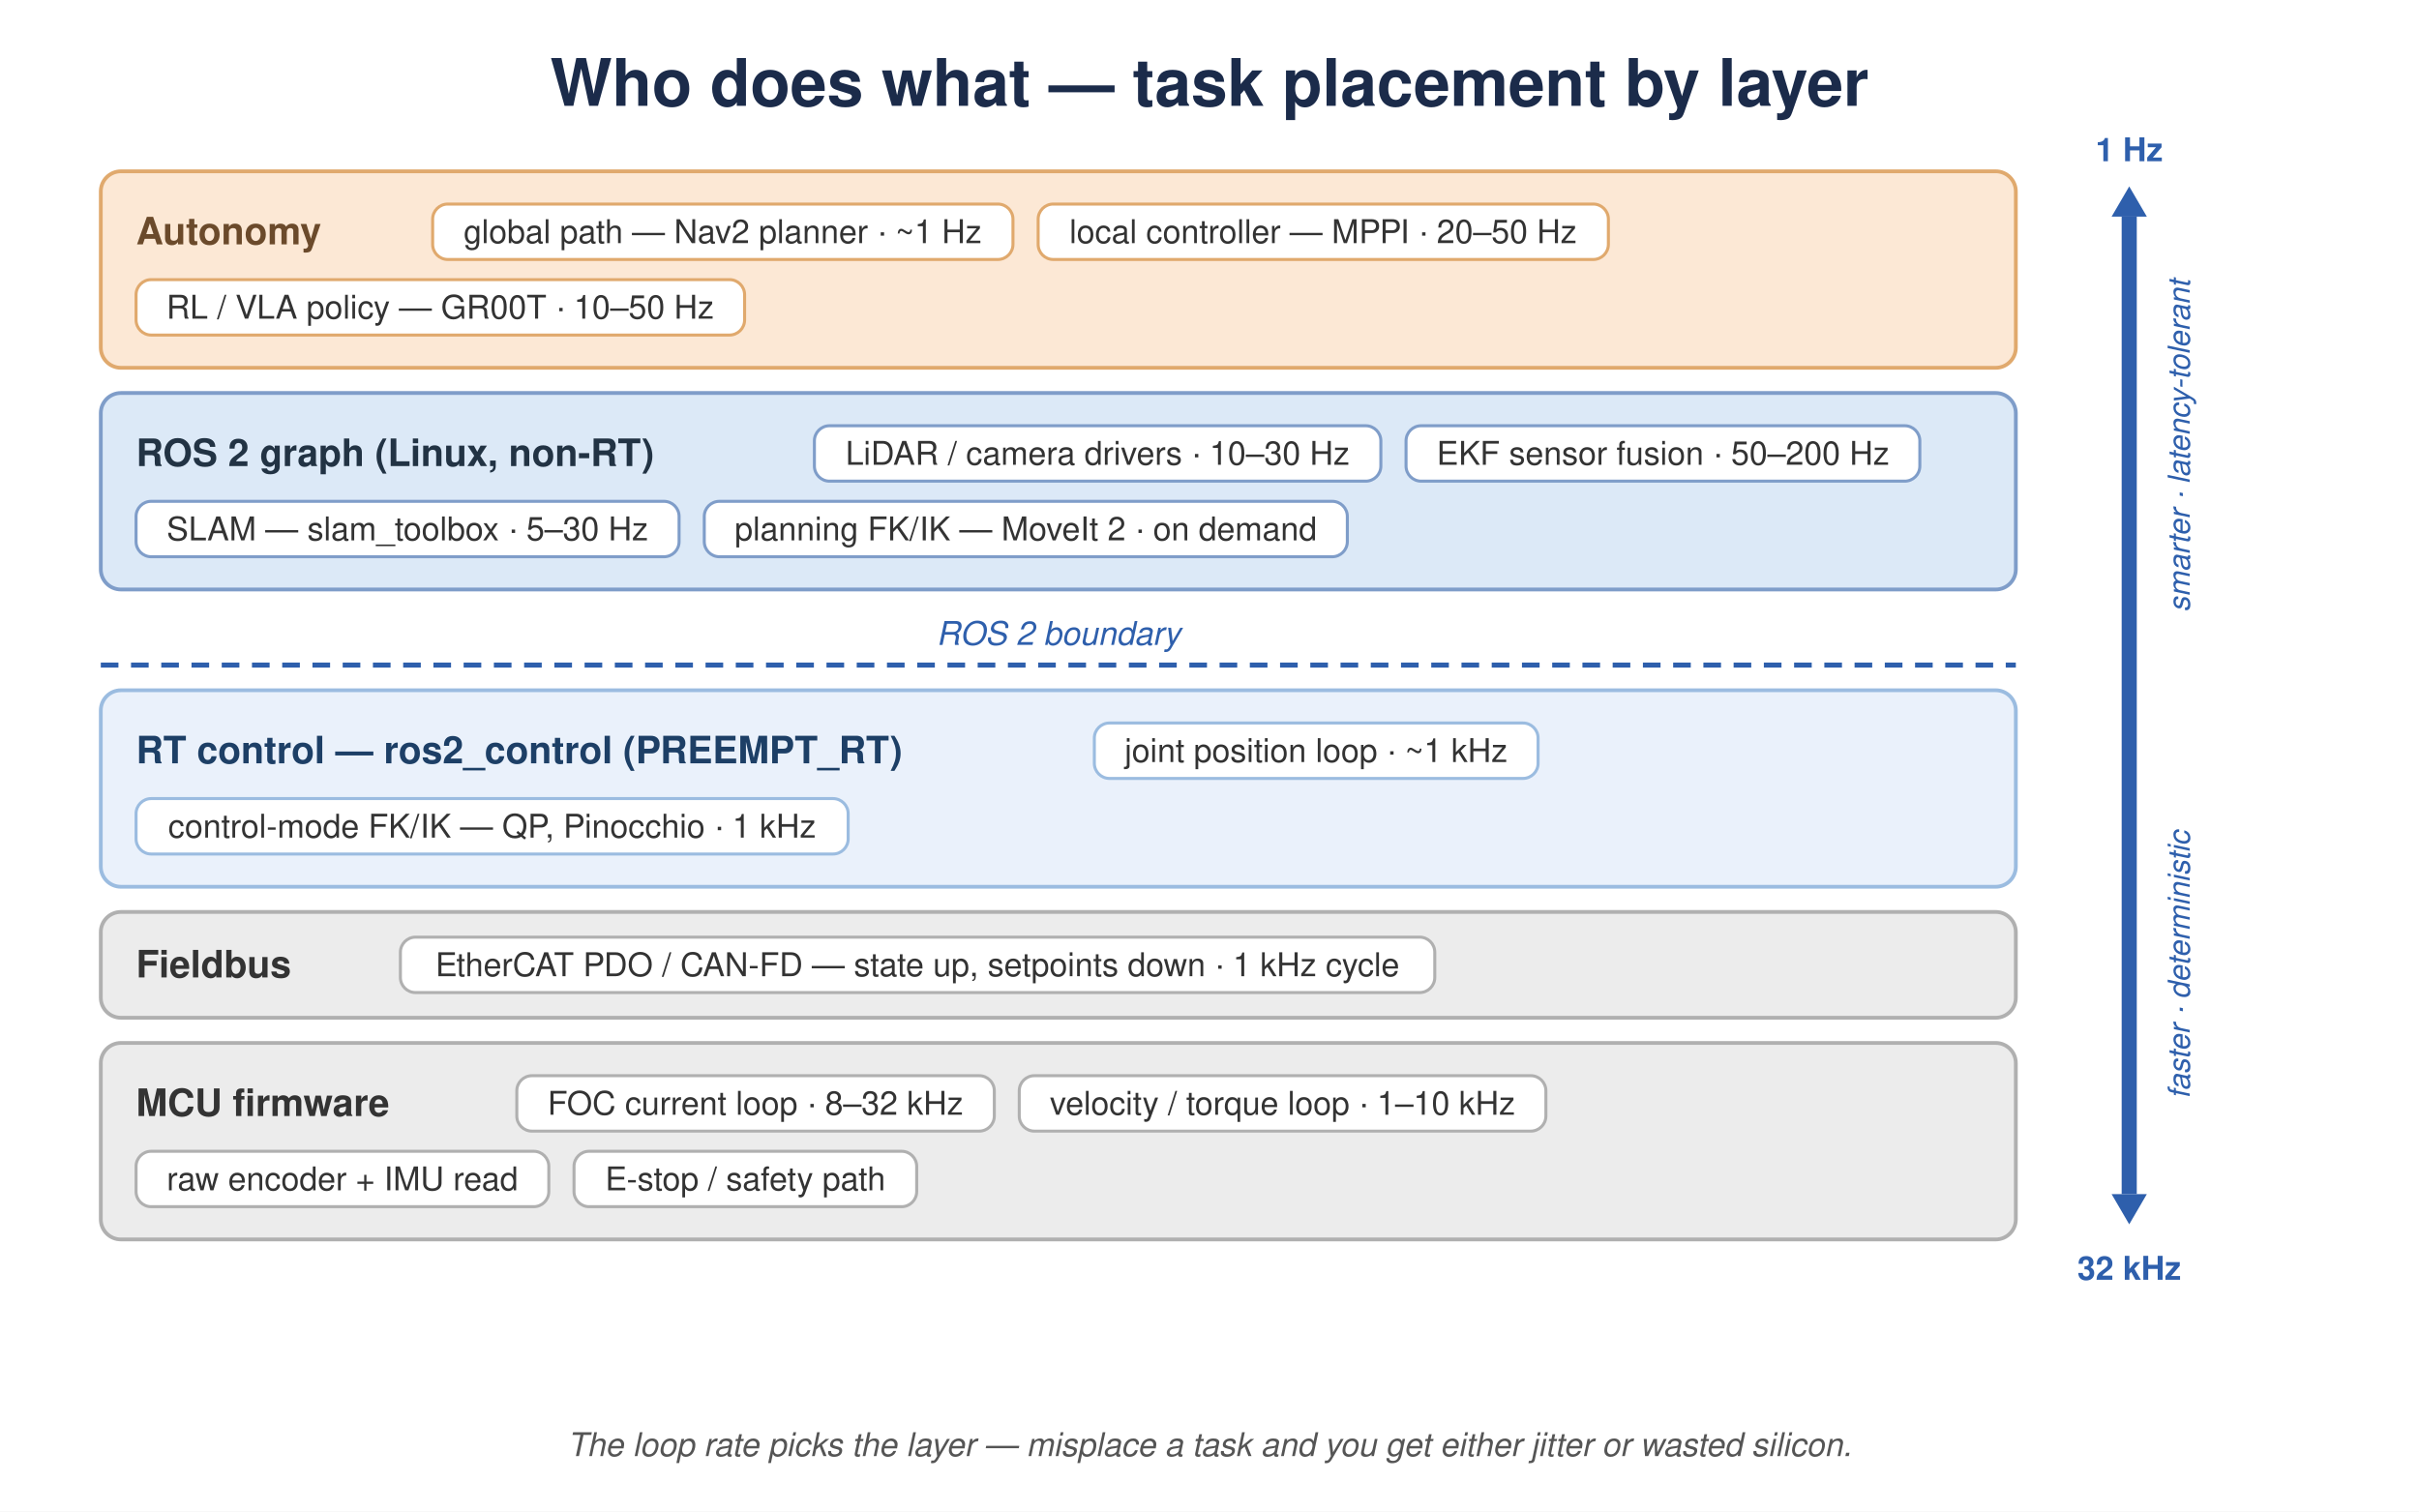
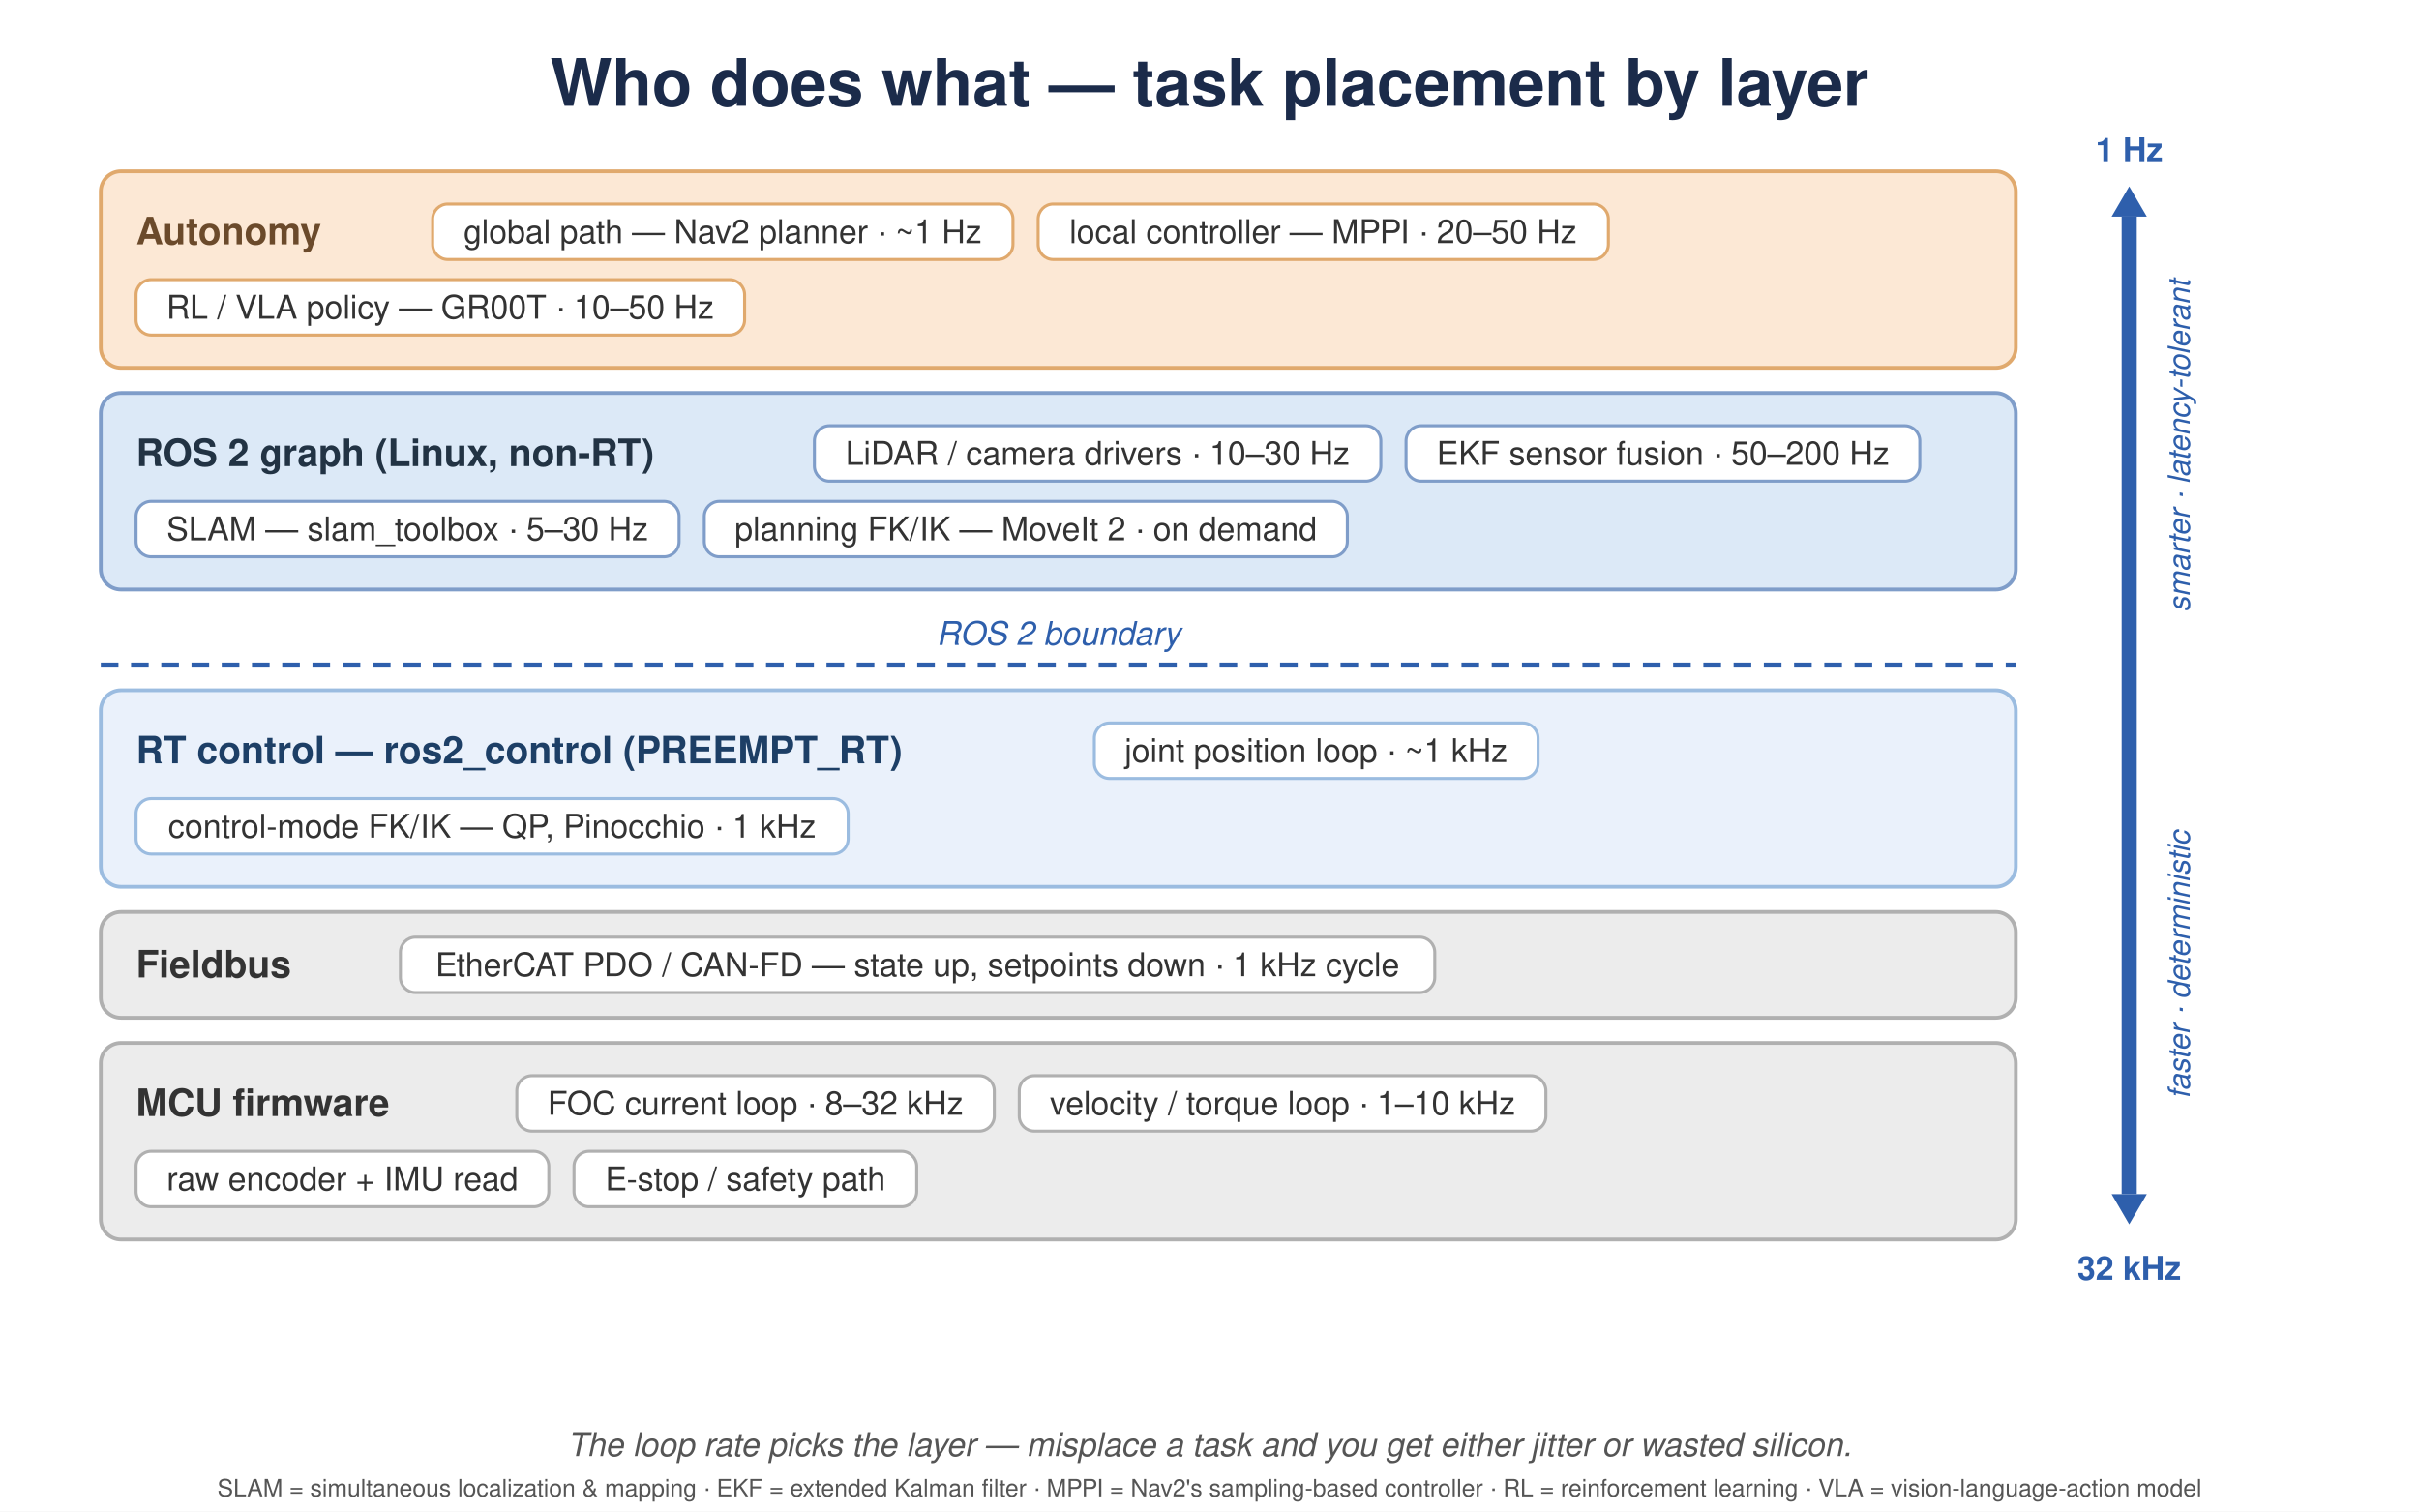
<svg xmlns="http://www.w3.org/2000/svg" viewBox="0 0 960 600" width="960" height="600" font-family="Helvetica, Arial, sans-serif">
  <rect x="0" y="0" width="960" height="600" fill="#ffffff" />
  <text x="480" y="42" text-anchor="middle" font-size="26" font-weight="700" fill="#1b2b4a">Who does what — task placement by layer</text>
  <rect x="40" y="68.0" width="760" height="78.0" rx="8" fill="#FCE8D5" stroke="#E0A96D" stroke-width="1.5" />
  <text x="54" y="97.0" font-size="15" font-weight="700" fill="#6B4A2B">Autonomy</text>
  <rect x="171.7" y="81.0" width="230.3" height="22" rx="6" fill="#FFFFFF" stroke="#E0A96D" stroke-width="1.2" />
  <text x="286.8" y="96.5" text-anchor="middle" font-size="13" fill="#333">global path — Nav2 planner · ~1 Hz</text>
  <rect x="412.0" y="81.0" width="226.3" height="22" rx="6" fill="#FFFFFF" stroke="#E0A96D" stroke-width="1.2" />
  <text x="525.1" y="96.5" text-anchor="middle" font-size="13" fill="#333">local controller — MPPI · 20–50 Hz</text>
  <rect x="54.0" y="111.0" width="241.5" height="22" rx="6" fill="#FFFFFF" stroke="#E0A96D" stroke-width="1.2" />
  <text x="174.7" y="126.5" text-anchor="middle" font-size="13" fill="#333">RL / VLA policy — GR00T · 10–50 Hz</text>
  <rect x="40" y="156.0" width="760" height="78.0" rx="8" fill="#DCE9F7" stroke="#7f9dc9" stroke-width="1.5" />
  <text x="54" y="185.0" font-size="15" font-weight="700" fill="#223344">ROS 2 graph (Linux, non-RT)</text>
  <rect x="323.2" y="169.0" width="224.8" height="22" rx="6" fill="#FFFFFF" stroke="#7f9dc9" stroke-width="1.2" />
  <text x="435.6" y="184.5" text-anchor="middle" font-size="13" fill="#333">LiDAR / camera drivers · 10–30 Hz</text>
  <rect x="558.0" y="169.0" width="203.9" height="22" rx="6" fill="#FFFFFF" stroke="#7f9dc9" stroke-width="1.2" />
  <text x="660.0" y="184.5" text-anchor="middle" font-size="13" fill="#333">EKF sensor fusion · 50–200 Hz</text>
  <rect x="54.0" y="199.0" width="215.5" height="22" rx="6" fill="#FFFFFF" stroke="#7f9dc9" stroke-width="1.2" />
  <text x="161.7" y="214.5" text-anchor="middle" font-size="13" fill="#333">SLAM — slam_toolbox · 5–30 Hz</text>
  <rect x="279.5" y="199.0" width="255.2" height="22" rx="6" fill="#FFFFFF" stroke="#7f9dc9" stroke-width="1.2" />
  <text x="407.1" y="214.5" text-anchor="middle" font-size="13" fill="#333">planning FK/IK — MoveIt 2 · on demand</text>
  <text x="420.0" y="256.0" text-anchor="middle" font-size="13" font-style="italic" fill="#2E5FAC">ROS 2 boundary</text>
  <line x1="40" y1="264.0" x2="800" y2="264.0" stroke="#2E5FAC" stroke-width="2" stroke-dasharray="7,5" />
  <rect x="40" y="274.0" width="760" height="78.0" rx="8" fill="#EAF1FB" stroke="#9BBCE0" stroke-width="1.5" />
  <text x="54" y="303.0" font-size="15" font-weight="700" fill="#1d3f66">RT control — ros2_control (PREEMPT_RT)</text>
  <rect x="434.3" y="287.0" width="176.1" height="22" rx="6" fill="#FFFFFF" stroke="#9BBCE0" stroke-width="1.2" />
  <text x="522.3" y="302.5" text-anchor="middle" font-size="13" fill="#333">joint position loop · ~1 kHz</text>
  <rect x="54.0" y="317.0" width="282.6" height="22" rx="6" fill="#FFFFFF" stroke="#9BBCE0" stroke-width="1.2" />
  <text x="195.3" y="332.5" text-anchor="middle" font-size="13" fill="#333">control-mode FK/IK — QP, Pinocchio · 1 kHz</text>
  <rect x="40" y="362.0" width="760" height="42.0" rx="8" fill="#ECECEC" stroke="#B0B0B0" stroke-width="1.5" />
  <text x="54" y="388.0" font-size="15" font-weight="700" fill="#333">Fieldbus</text>
  <rect x="158.9" y="372.0" width="410.5" height="22" rx="6" fill="#FFFFFF" stroke="#B0B0B0" stroke-width="1.2" />
  <text x="364.1" y="387.5" text-anchor="middle" font-size="13" fill="#333">EtherCAT PDO / CAN-FD — state up, setpoints down · 1 kHz cycle</text>
  <rect x="40" y="414.0" width="760" height="78.0" rx="8" fill="#ECECEC" stroke="#B0B0B0" stroke-width="1.5" />
  <text x="54" y="443.0" font-size="15" font-weight="700" fill="#333">MCU firmware</text>
  <rect x="205.1" y="427.0" width="189.5" height="22" rx="6" fill="#FFFFFF" stroke="#B0B0B0" stroke-width="1.2" />
  <text x="299.8" y="442.5" text-anchor="middle" font-size="13" fill="#333">FOC current loop · 8–32 kHz</text>
  <rect x="404.5" y="427.0" width="209.0" height="22" rx="6" fill="#FFFFFF" stroke="#B0B0B0" stroke-width="1.2" />
  <text x="509.0" y="442.5" text-anchor="middle" font-size="13" fill="#333">velocity / torque loop · 1–10 kHz</text>
  <rect x="54.0" y="457.0" width="163.8" height="22" rx="6" fill="#FFFFFF" stroke="#B0B0B0" stroke-width="1.2" />
  <text x="135.9" y="472.5" text-anchor="middle" font-size="13" fill="#333">raw encoder + IMU read</text>
  <rect x="227.8" y="457.0" width="136.0" height="22" rx="6" fill="#FFFFFF" stroke="#B0B0B0" stroke-width="1.2" />
  <text x="295.8" y="472.5" text-anchor="middle" font-size="13" fill="#333">E-stop / safety path</text>
  <polygon points="838,86.0 852,86.0 845,74.0" fill="#2E5FAC" />
  <rect x="842" y="86.0" width="6" height="388.0" fill="#2E5FAC" />
  <polygon points="838,474.0 852,474.0 845,486.0" fill="#2E5FAC" />
  <text x="845.0" y="64.0" text-anchor="middle" font-size="13" font-weight="700" fill="#2E5FAC">1 Hz</text>
  <text x="845.0" y="508.0" text-anchor="middle" font-size="13" font-weight="700" fill="#2E5FAC">32 kHz</text>
  <text x="869.0" y="177.0" text-anchor="middle" font-size="12" font-style="italic" fill="#2E5FAC" transform="rotate(-90 869.0 177.0)">smarter · latency-tolerant</text>
  <text x="869.0" y="383.0" text-anchor="middle" font-size="12" font-style="italic" fill="#2E5FAC" transform="rotate(-90 869.0 383.0)">faster · deterministic</text>
  <text x="480" y="578" text-anchor="middle" font-size="13" font-style="italic" fill="#555">The loop rate picks the layer — misplace a task and you get either jitter or wasted silicon.</text>
+   <text x="480" y="594" text-anchor="middle" font-size="9.5" fill="#555555">SLAM = simultaneous localization &amp; mapping · EKF = extended Kalman filter · MPPI = Nav2's sampling-based controller · RL = reinforcement learning · VLA = vision-language-action model</text>
</svg>
